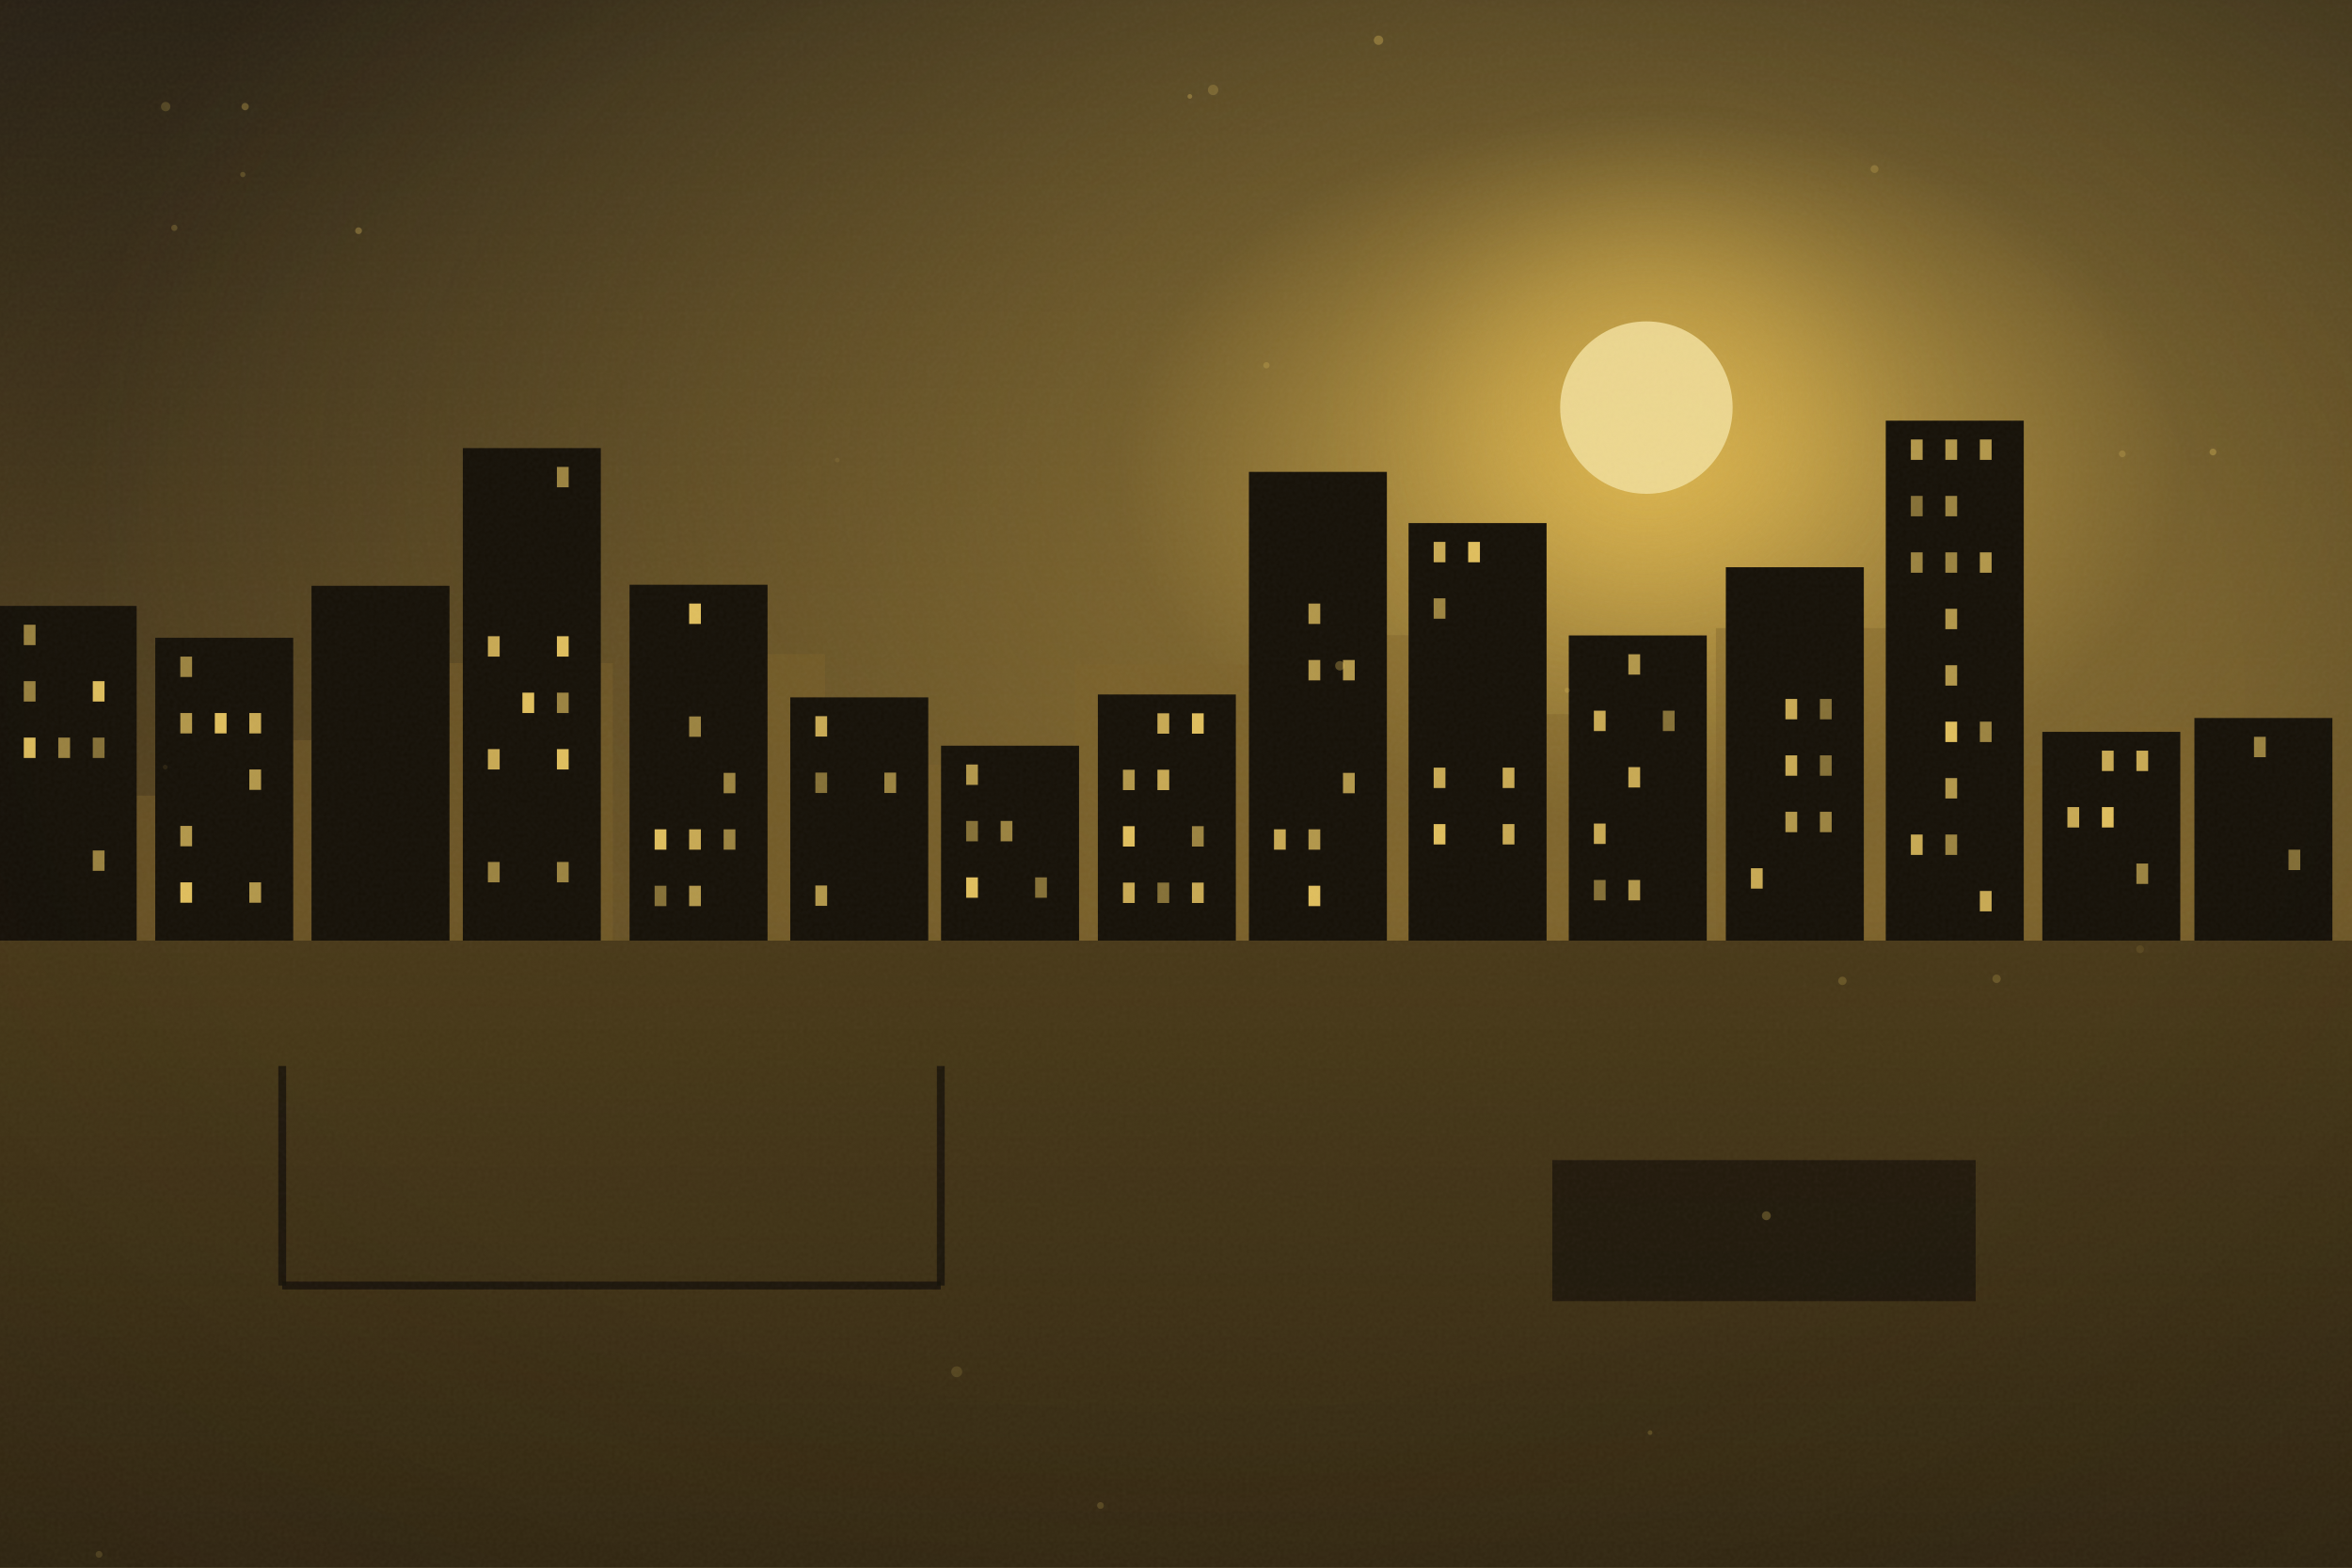
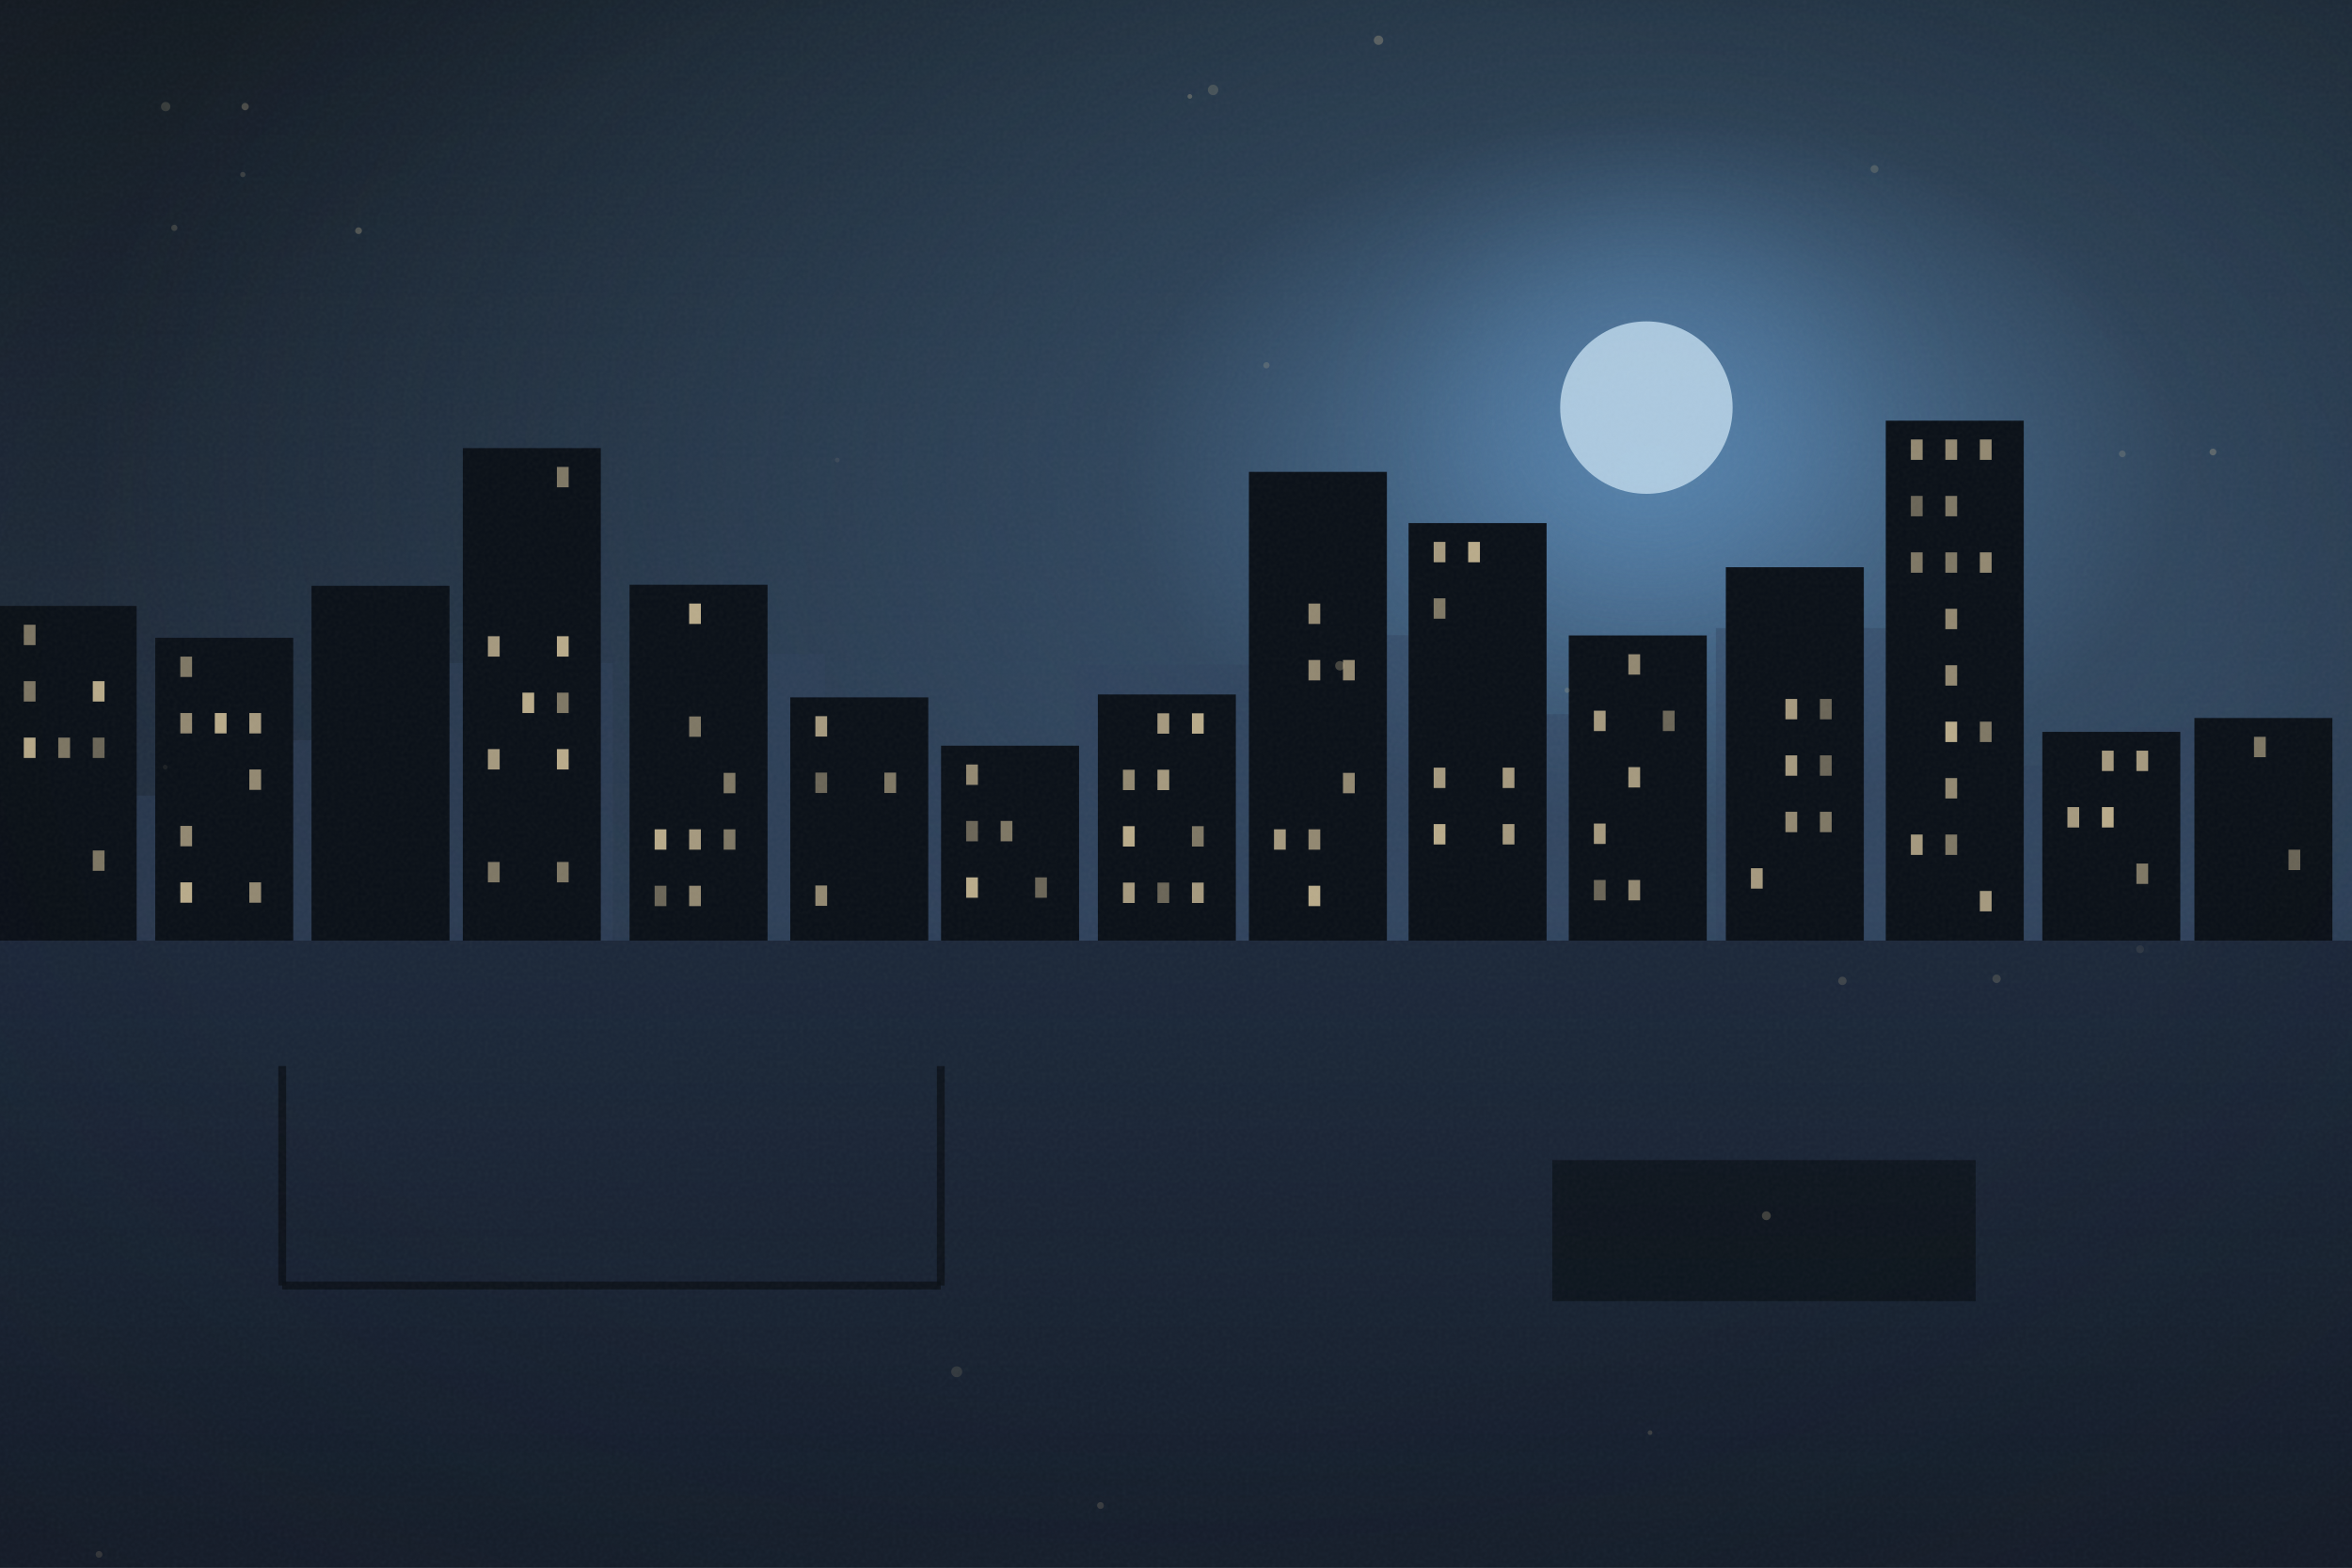
<svg xmlns="http://www.w3.org/2000/svg" viewBox="0 0 900 600" width="900" height="600" role="img" aria-label="黄昏操场">
  <defs>
    <linearGradient id="sky" x1="0" y1="0" x2="0" y2="1">
-       <stop offset="0" stop-color="#2b2315" />
-       <stop offset="1" stop-color="#7d6129" />
+       <stop offset="0" stop-color="#131b23" />
+       <stop offset="1" stop-color="#30425d" />
    </linearGradient>
    <radialGradient id="sun" cx="0.7" cy="0.3" r="0.66">
-       <stop offset="0" stop-color="#e6bd51" stop-opacity="0.88" />
-       <stop offset="0.34" stop-color="#e6bd51" stop-opacity="0.3" />
-       <stop offset="1" stop-color="#e6bd51" stop-opacity="0" />
+       <stop offset="0" stop-color="#5a89b5" stop-opacity="0.88" />
+       <stop offset="0.34" stop-color="#5a89b5" stop-opacity="0.3" />
+       <stop offset="1" stop-color="#5a89b5" stop-opacity="0" />
    </radialGradient>
    <linearGradient id="ground" x1="0" y1="0" x2="0" y2="1">
-       <stop offset="0" stop-color="#7d6129" />
-       <stop offset="1" stop-color="#151007" />
+       <stop offset="0" stop-color="#30425d" />
+       <stop offset="1" stop-color="#090f17" />
    </linearGradient>
    <linearGradient id="scrim" x1="0" y1="0" x2="0" y2="1">
-       <stop offset="0.58" stop-color="#0d0a05" stop-opacity="0" />
-       <stop offset="1" stop-color="#0d0a05" stop-opacity="0.34" />
+       <stop offset="0.58" stop-color="#05090e" stop-opacity="0" />
+       <stop offset="1" stop-color="#05090e" stop-opacity="0.34" />
    </linearGradient>
    <radialGradient id="vig" cx="0.5" cy="0.44" r="0.8">
-       <stop offset="0.55" stop-color="#0d0a05" stop-opacity="0" />
-       <stop offset="1" stop-color="#0d0a05" stop-opacity="0.2" />
+       <stop offset="0.55" stop-color="#05090e" stop-opacity="0" />
+       <stop offset="1" stop-color="#05090e" stop-opacity="0.2" />
    </radialGradient>
    <filter id="soft" x="-60%" y="-60%" width="220%" height="220%">
      <feGaussianBlur stdDeviation="7.2" />
    </filter>
    <filter id="softLg" x="-80%" y="-80%" width="260%" height="260%">
      <feGaussianBlur stdDeviation="27" />
    </filter>
    <filter id="grain" x="0" y="0" width="100%" height="100%">
      <feTurbulence type="fractalNoise" baseFrequency="0.68" numOctaves="1" stitchTiles="stitch" result="n" />
      <feColorMatrix in="n" type="saturate" values="0" />
    </filter>
  </defs>
  <rect width="900" height="600" fill="url(#sky)" />
  <rect width="900" height="600" fill="url(#sun)" />
-   <circle cx="630" cy="156" r="69.3" fill="#e6bd51" opacity="0.4" filter="url(#softLg)" />
-   <circle cx="630" cy="156" r="33" fill="#efdb97" opacity="0.9" />
-   <rect x="-2.2" y="304.5" width="72" height="55.5" fill="#7d6129" opacity="0.4" />
-   <rect x="80.6" y="283.3" width="72" height="76.7" fill="#7d6129" opacity="0.4" />
-   <rect x="162.5" y="253.8" width="72" height="106.2" fill="#7d6129" opacity="0.4" />
-   <rect x="243.7" y="250.3" width="72" height="109.7" fill="#7d6129" opacity="0.4" />
-   <rect x="325.9" y="292.7" width="72" height="67.3" fill="#7d6129" opacity="0.4" />
-   <rect x="411.2" y="254.3" width="72" height="105.7" fill="#7d6129" opacity="0.4" />
-   <rect x="494.5" y="243.1" width="72" height="116.9" fill="#7d6129" opacity="0.4" />
-   <rect x="574.5" y="273.3" width="72" height="86.7" fill="#7d6129" opacity="0.4" />
-   <rect x="656.6" y="240.4" width="72" height="119.6" fill="#7d6129" opacity="0.4" />
-   <rect x="735" y="293" width="72" height="67" fill="#7d6129" opacity="0.4" />
-   <rect x="814.9" y="278.3" width="72" height="81.7" fill="#7d6129" opacity="0.4" />
-   <rect x="-0.5" y="231.9" width="52.8" height="128.1" fill="#151007" opacity="1" />
-   <rect x="9.1" y="239.1" width="4.5" height="7.8" fill="#f5d066" opacity="0.6" />
-   <rect x="9.1" y="260.7" width="4.5" height="7.8" fill="#f5d066" opacity="0.6" />
-   <rect x="35.5" y="260.7" width="4.5" height="7.8" fill="#f5d066" opacity="0.9" />
-   <rect x="9.1" y="282.3" width="4.5" height="7.8" fill="#f5d066" opacity="0.9" />
-   <rect x="22.3" y="282.3" width="4.5" height="7.8" fill="#f5d066" opacity="0.6" />
-   <rect x="35.5" y="282.3" width="4.5" height="7.8" fill="#f5d066" opacity="0.5" />
-   <rect x="35.5" y="325.5" width="4.5" height="7.8" fill="#f5d066" opacity="0.6" />
-   <rect x="59.4" y="244.1" width="52.8" height="115.9" fill="#151007" opacity="1" />
-   <rect x="69" y="251.3" width="4.5" height="7.8" fill="#f5d066" opacity="0.6" />
-   <rect x="69" y="272.9" width="4.5" height="7.8" fill="#f5d066" opacity="0.7" />
-   <rect x="82.2" y="272.9" width="4.5" height="7.8" fill="#f5d066" opacity="0.9" />
-   <rect x="95.4" y="272.9" width="4.5" height="7.8" fill="#f5d066" opacity="0.8" />
-   <rect x="95.4" y="294.5" width="4.5" height="7.8" fill="#f5d066" opacity="0.7" />
-   <rect x="69" y="316.1" width="4.5" height="7.8" fill="#f5d066" opacity="0.7" />
-   <rect x="69" y="337.7" width="4.5" height="7.8" fill="#f5d066" opacity="0.9" />
-   <rect x="95.4" y="337.7" width="4.5" height="7.8" fill="#f5d066" opacity="0.7" />
-   <rect x="119.2" y="224.2" width="52.8" height="135.8" fill="#151007" opacity="1" />
-   <rect x="177.1" y="171.5" width="52.8" height="188.5" fill="#151007" opacity="1" />
-   <rect x="213.1" y="178.7" width="4.5" height="7.8" fill="#f5d066" opacity="0.6" />
-   <rect x="186.7" y="243.5" width="4.5" height="7.8" fill="#f5d066" opacity="0.8" />
-   <rect x="213.1" y="243.5" width="4.5" height="7.8" fill="#f5d066" opacity="0.9" />
-   <rect x="199.9" y="265.1" width="4.5" height="7.8" fill="#f5d066" opacity="0.9" />
-   <rect x="213.1" y="265.1" width="4.5" height="7.8" fill="#f5d066" opacity="0.6" />
-   <rect x="186.7" y="286.7" width="4.5" height="7.8" fill="#f5d066" opacity="0.8" />
-   <rect x="213.1" y="286.7" width="4.5" height="7.8" fill="#f5d066" opacity="0.9" />
-   <rect x="186.7" y="329.9" width="4.5" height="7.8" fill="#f5d066" opacity="0.6" />
-   <rect x="213.1" y="329.9" width="4.5" height="7.8" fill="#f5d066" opacity="0.6" />
-   <rect x="240.9" y="223.8" width="52.8" height="136.2" fill="#151007" opacity="1" />
-   <rect x="263.7" y="231" width="4.5" height="7.8" fill="#f5d066" opacity="0.9" />
-   <rect x="263.7" y="274.2" width="4.5" height="7.8" fill="#f5d066" opacity="0.6" />
-   <rect x="276.9" y="295.8" width="4.5" height="7.8" fill="#f5d066" opacity="0.6" />
-   <rect x="250.5" y="317.4" width="4.5" height="7.8" fill="#f5d066" opacity="0.9" />
-   <rect x="263.7" y="317.4" width="4.5" height="7.8" fill="#f5d066" opacity="0.8" />
-   <rect x="276.9" y="317.4" width="4.5" height="7.8" fill="#f5d066" opacity="0.6" />
-   <rect x="250.5" y="339" width="4.5" height="7.8" fill="#f5d066" opacity="0.5" />
-   <rect x="263.7" y="339" width="4.5" height="7.8" fill="#f5d066" opacity="0.7" />
-   <rect x="302.4" y="266.9" width="52.8" height="93.1" fill="#151007" opacity="1" />
-   <rect x="312" y="274.1" width="4.5" height="7.8" fill="#f5d066" opacity="0.8" />
-   <rect x="312" y="295.7" width="4.5" height="7.8" fill="#f5d066" opacity="0.5" />
-   <rect x="338.4" y="295.7" width="4.5" height="7.8" fill="#f5d066" opacity="0.6" />
-   <rect x="312" y="338.9" width="4.5" height="7.8" fill="#f5d066" opacity="0.7" />
-   <rect x="360.1" y="285.4" width="52.8" height="74.6" fill="#151007" opacity="1" />
-   <rect x="369.7" y="292.6" width="4.5" height="7.8" fill="#f5d066" opacity="0.7" />
-   <rect x="369.7" y="314.2" width="4.5" height="7.8" fill="#f5d066" opacity="0.5" />
-   <rect x="382.9" y="314.2" width="4.5" height="7.8" fill="#f5d066" opacity="0.6" />
-   <rect x="369.7" y="335.8" width="4.5" height="7.8" fill="#f5d066" opacity="0.9" />
-   <rect x="396.1" y="335.8" width="4.5" height="7.8" fill="#f5d066" opacity="0.5" />
-   <rect x="420.1" y="265.8" width="52.8" height="94.2" fill="#151007" opacity="1" />
-   <rect x="442.9" y="273" width="4.5" height="7.8" fill="#f5d066" opacity="0.8" />
-   <rect x="456.1" y="273" width="4.5" height="7.8" fill="#f5d066" opacity="0.9" />
-   <rect x="429.7" y="294.6" width="4.5" height="7.8" fill="#f5d066" opacity="0.7" />
-   <rect x="442.9" y="294.6" width="4.5" height="7.8" fill="#f5d066" opacity="0.8" />
-   <rect x="429.7" y="316.2" width="4.5" height="7.8" fill="#f5d066" opacity="0.9" />
-   <rect x="456.1" y="316.2" width="4.5" height="7.8" fill="#f5d066" opacity="0.6" />
-   <rect x="429.7" y="337.8" width="4.5" height="7.8" fill="#f5d066" opacity="0.8" />
-   <rect x="442.9" y="337.8" width="4.5" height="7.8" fill="#f5d066" opacity="0.5" />
-   <rect x="456.1" y="337.8" width="4.5" height="7.8" fill="#f5d066" opacity="0.8" />
-   <rect x="477.9" y="180.6" width="52.8" height="179.4" fill="#151007" opacity="1" />
-   <rect x="500.7" y="231" width="4.5" height="7.8" fill="#f5d066" opacity="0.7" />
-   <rect x="500.7" y="252.6" width="4.5" height="7.8" fill="#f5d066" opacity="0.7" />
-   <rect x="513.9" y="252.6" width="4.5" height="7.8" fill="#f5d066" opacity="0.7" />
-   <rect x="513.9" y="295.8" width="4.5" height="7.8" fill="#f5d066" opacity="0.7" />
-   <rect x="487.5" y="317.4" width="4.5" height="7.8" fill="#f5d066" opacity="0.8" />
-   <rect x="500.7" y="317.4" width="4.5" height="7.8" fill="#f5d066" opacity="0.7" />
-   <rect x="500.7" y="339" width="4.5" height="7.8" fill="#f5d066" opacity="0.9" />
-   <rect x="539" y="200.2" width="52.8" height="159.8" fill="#151007" opacity="1" />
-   <rect x="548.6" y="207.4" width="4.5" height="7.8" fill="#f5d066" opacity="0.8" />
-   <rect x="561.8" y="207.4" width="4.5" height="7.8" fill="#f5d066" opacity="0.9" />
-   <rect x="548.6" y="229" width="4.5" height="7.8" fill="#f5d066" opacity="0.6" />
-   <rect x="548.6" y="293.8" width="4.5" height="7.8" fill="#f5d066" opacity="0.8" />
-   <rect x="575" y="293.8" width="4.5" height="7.8" fill="#f5d066" opacity="0.8" />
-   <rect x="548.6" y="315.4" width="4.5" height="7.8" fill="#f5d066" opacity="0.9" />
-   <rect x="575" y="315.4" width="4.5" height="7.8" fill="#f5d066" opacity="0.8" />
-   <rect x="600.3" y="243.2" width="52.8" height="116.8" fill="#151007" opacity="1" />
-   <rect x="623.1" y="250.4" width="4.5" height="7.8" fill="#f5d066" opacity="0.7" />
-   <rect x="609.9" y="272" width="4.5" height="7.8" fill="#f5d066" opacity="0.8" />
-   <rect x="636.3" y="272" width="4.5" height="7.8" fill="#f5d066" opacity="0.5" />
-   <rect x="623.1" y="293.6" width="4.5" height="7.8" fill="#f5d066" opacity="0.8" />
-   <rect x="609.9" y="315.2" width="4.5" height="7.8" fill="#f5d066" opacity="0.8" />
-   <rect x="609.9" y="336.8" width="4.5" height="7.8" fill="#f5d066" opacity="0.5" />
-   <rect x="623.1" y="336.8" width="4.5" height="7.8" fill="#f5d066" opacity="0.7" />
-   <rect x="660.4" y="217.1" width="52.8" height="142.9" fill="#151007" opacity="1" />
-   <rect x="683.2" y="267.5" width="4.5" height="7.8" fill="#f5d066" opacity="0.8" />
-   <rect x="696.4" y="267.5" width="4.5" height="7.8" fill="#f5d066" opacity="0.5" />
-   <rect x="683.2" y="289.1" width="4.5" height="7.8" fill="#f5d066" opacity="0.8" />
-   <rect x="696.4" y="289.1" width="4.5" height="7.8" fill="#f5d066" opacity="0.5" />
-   <rect x="683.2" y="310.7" width="4.5" height="7.8" fill="#f5d066" opacity="0.7" />
-   <rect x="696.4" y="310.7" width="4.5" height="7.8" fill="#f5d066" opacity="0.6" />
-   <rect x="670" y="332.3" width="4.5" height="7.8" fill="#f5d066" opacity="0.8" />
-   <rect x="721.6" y="161" width="52.8" height="199" fill="#151007" opacity="1" />
-   <rect x="731.2" y="168.2" width="4.5" height="7.8" fill="#f5d066" opacity="0.7" />
-   <rect x="744.4" y="168.2" width="4.5" height="7.8" fill="#f5d066" opacity="0.7" />
-   <rect x="757.6" y="168.2" width="4.5" height="7.8" fill="#f5d066" opacity="0.7" />
-   <rect x="731.2" y="189.8" width="4.5" height="7.8" fill="#f5d066" opacity="0.5" />
-   <rect x="744.4" y="189.8" width="4.5" height="7.8" fill="#f5d066" opacity="0.6" />
-   <rect x="731.2" y="211.4" width="4.5" height="7.8" fill="#f5d066" opacity="0.6" />
-   <rect x="744.4" y="211.4" width="4.5" height="7.8" fill="#f5d066" opacity="0.6" />
-   <rect x="757.6" y="211.4" width="4.5" height="7.8" fill="#f5d066" opacity="0.7" />
-   <rect x="744.4" y="233" width="4.5" height="7.8" fill="#f5d066" opacity="0.7" />
-   <rect x="744.4" y="254.6" width="4.5" height="7.8" fill="#f5d066" opacity="0.7" />
-   <rect x="744.4" y="276.2" width="4.5" height="7.8" fill="#f5d066" opacity="0.9" />
-   <rect x="757.6" y="276.2" width="4.5" height="7.8" fill="#f5d066" opacity="0.6" />
-   <rect x="744.4" y="297.8" width="4.5" height="7.8" fill="#f5d066" opacity="0.7" />
-   <rect x="731.2" y="319.4" width="4.5" height="7.8" fill="#f5d066" opacity="0.8" />
-   <rect x="744.4" y="319.4" width="4.5" height="7.8" fill="#f5d066" opacity="0.6" />
-   <rect x="757.6" y="341" width="4.5" height="7.8" fill="#f5d066" opacity="0.8" />
-   <rect x="781.5" y="280.1" width="52.8" height="79.9" fill="#151007" opacity="1" />
-   <rect x="804.3" y="287.3" width="4.5" height="7.8" fill="#f5d066" opacity="0.8" />
-   <rect x="817.5" y="287.3" width="4.5" height="7.8" fill="#f5d066" opacity="0.8" />
-   <rect x="791.1" y="308.9" width="4.5" height="7.8" fill="#f5d066" opacity="0.8" />
-   <rect x="804.3" y="308.9" width="4.5" height="7.8" fill="#f5d066" opacity="0.9" />
-   <rect x="817.5" y="330.5" width="4.5" height="7.8" fill="#f5d066" opacity="0.6" />
-   <rect x="839.7" y="274.8" width="52.8" height="85.2" fill="#151007" opacity="1" />
-   <rect x="862.5" y="282" width="4.5" height="7.8" fill="#f5d066" opacity="0.6" />
-   <rect x="875.7" y="325.2" width="4.5" height="7.8" fill="#f5d066" opacity="0.5" />
-   <rect x="0" y="360" width="900" height="240" fill="#151007" opacity="1" />
-   <rect x="0" y="360" width="900" height="240" fill="#7d6129" opacity="0.5" />
-   <line x1="108" y1="492" x2="360" y2="492" stroke="#151007" stroke-width="3" opacity="0.8" />
-   <line x1="108" y1="492" x2="108" y2="408" stroke="#151007" stroke-width="3" opacity="0.8" />
-   <line x1="360" y1="492" x2="360" y2="408" stroke="#151007" stroke-width="3" opacity="0.8" />
-   <rect x="594" y="444" width="162" height="54" fill="#151007" opacity="0.7" />
-   <circle cx="818.9" cy="363.3" r="1.5" fill="#f5d066" opacity="0.1" />
-   <circle cx="527.5" cy="15.4" r="1.8" fill="#f5d066" opacity="0.3" />
-   <circle cx="63.4" cy="40.8" r="1.8" fill="#f5d066" opacity="0.2" />
-   <circle cx="93.8" cy="40.8" r="1.4" fill="#f5d066" opacity="0.3" />
-   <circle cx="764" cy="374.6" r="1.6" fill="#f5d066" opacity="0.2" />
-   <circle cx="484.6" cy="139.8" r="1.2" fill="#f5d066" opacity="0.2" />
-   <circle cx="464.2" cy="34.4" r="2" fill="#f5d066" opacity="0.2" />
-   <circle cx="512.7" cy="254.8" r="1.8" fill="#f5d066" opacity="0.3" />
-   <circle cx="92.9" cy="66.8" r="1" fill="#f5d066" opacity="0.2" />
-   <circle cx="846.8" cy="173" r="1.3" fill="#f5d066" opacity="0.3" />
-   <circle cx="705" cy="375.4" r="1.6" fill="#f5d066" opacity="0.2" />
-   <circle cx="366.1" cy="525" r="2.1" fill="#f5d066" opacity="0.2" />
-   <circle cx="675.9" cy="465.3" r="1.7" fill="#f5d066" opacity="0.3" />
-   <circle cx="599.7" cy="264.2" r="1" fill="#f5d066" opacity="0.2" />
-   <circle cx="137.2" cy="88.3" r="1.3" fill="#f5d066" opacity="0.3" />
-   <circle cx="63.2" cy="293.6" r="0.9" fill="#f5d066" opacity="0.1" />
-   <circle cx="66.7" cy="87.2" r="1.2" fill="#f5d066" opacity="0.2" />
-   <circle cx="421.1" cy="576.2" r="1.3" fill="#f5d066" opacity="0.3" />
-   <circle cx="320.4" cy="176.1" r="0.9" fill="#f5d066" opacity="0.1" />
-   <circle cx="631.4" cy="548.3" r="0.9" fill="#f5d066" opacity="0.3" />
-   <circle cx="37.9" cy="594.9" r="1.3" fill="#f5d066" opacity="0.3" />
-   <circle cx="455.3" cy="36.9" r="0.9" fill="#f5d066" opacity="0.3" />
-   <circle cx="812.1" cy="173.7" r="1.3" fill="#f5d066" opacity="0.2" />
-   <circle cx="717.3" cy="64.7" r="1.5" fill="#f5d066" opacity="0.2" />
+   <circle cx="630" cy="156" r="69.3" fill="#5a89b5" opacity="0.4" filter="url(#softLg)" />
+   <circle cx="630" cy="156" r="33" fill="#b6d1e6" opacity="0.9" />
+   <rect x="-2.2" y="304.5" width="72" height="55.5" fill="#30425d" opacity="0.4" />
+   <rect x="80.6" y="283.3" width="72" height="76.7" fill="#30425d" opacity="0.4" />
+   <rect x="162.5" y="253.8" width="72" height="106.2" fill="#30425d" opacity="0.4" />
+   <rect x="243.7" y="250.3" width="72" height="109.7" fill="#30425d" opacity="0.4" />
+   <rect x="325.9" y="292.7" width="72" height="67.3" fill="#30425d" opacity="0.4" />
+   <rect x="411.2" y="254.3" width="72" height="105.7" fill="#30425d" opacity="0.4" />
+   <rect x="494.5" y="243.1" width="72" height="116.9" fill="#30425d" opacity="0.4" />
+   <rect x="574.5" y="273.3" width="72" height="86.7" fill="#30425d" opacity="0.4" />
+   <rect x="656.6" y="240.4" width="72" height="119.6" fill="#30425d" opacity="0.4" />
+   <rect x="735" y="293" width="72" height="67" fill="#30425d" opacity="0.4" />
+   <rect x="814.9" y="278.3" width="72" height="81.7" fill="#30425d" opacity="0.4" />
+   <rect x="-0.5" y="231.9" width="52.8" height="128.1" fill="#090f17" opacity="1" />
+   <rect x="9.1" y="239.1" width="4.5" height="7.8" fill="#ccbc97" opacity="0.6" />
+   <rect x="9.1" y="260.7" width="4.5" height="7.8" fill="#ccbc97" opacity="0.6" />
+   <rect x="35.5" y="260.7" width="4.5" height="7.8" fill="#ccbc97" opacity="0.9" />
+   <rect x="9.1" y="282.3" width="4.5" height="7.8" fill="#ccbc97" opacity="0.9" />
+   <rect x="22.3" y="282.3" width="4.5" height="7.8" fill="#ccbc97" opacity="0.6" />
+   <rect x="35.5" y="282.3" width="4.5" height="7.8" fill="#ccbc97" opacity="0.5" />
+   <rect x="35.5" y="325.5" width="4.5" height="7.8" fill="#ccbc97" opacity="0.6" />
+   <rect x="59.4" y="244.1" width="52.8" height="115.9" fill="#090f17" opacity="1" />
+   <rect x="69" y="251.3" width="4.5" height="7.8" fill="#ccbc97" opacity="0.6" />
+   <rect x="69" y="272.9" width="4.5" height="7.8" fill="#ccbc97" opacity="0.7" />
+   <rect x="82.2" y="272.9" width="4.5" height="7.8" fill="#ccbc97" opacity="0.9" />
+   <rect x="95.4" y="272.9" width="4.5" height="7.8" fill="#ccbc97" opacity="0.8" />
+   <rect x="95.4" y="294.5" width="4.5" height="7.8" fill="#ccbc97" opacity="0.7" />
+   <rect x="69" y="316.1" width="4.5" height="7.8" fill="#ccbc97" opacity="0.7" />
+   <rect x="69" y="337.7" width="4.5" height="7.8" fill="#ccbc97" opacity="0.9" />
+   <rect x="95.4" y="337.7" width="4.5" height="7.8" fill="#ccbc97" opacity="0.7" />
+   <rect x="119.2" y="224.2" width="52.8" height="135.8" fill="#090f17" opacity="1" />
+   <rect x="177.1" y="171.5" width="52.8" height="188.5" fill="#090f17" opacity="1" />
+   <rect x="213.1" y="178.7" width="4.5" height="7.8" fill="#ccbc97" opacity="0.6" />
+   <rect x="186.7" y="243.5" width="4.5" height="7.8" fill="#ccbc97" opacity="0.8" />
+   <rect x="213.1" y="243.5" width="4.5" height="7.8" fill="#ccbc97" opacity="0.9" />
+   <rect x="199.9" y="265.1" width="4.5" height="7.8" fill="#ccbc97" opacity="0.9" />
+   <rect x="213.1" y="265.1" width="4.5" height="7.8" fill="#ccbc97" opacity="0.6" />
+   <rect x="186.7" y="286.7" width="4.5" height="7.8" fill="#ccbc97" opacity="0.8" />
+   <rect x="213.1" y="286.7" width="4.5" height="7.8" fill="#ccbc97" opacity="0.9" />
+   <rect x="186.7" y="329.9" width="4.5" height="7.8" fill="#ccbc97" opacity="0.6" />
+   <rect x="213.1" y="329.9" width="4.5" height="7.8" fill="#ccbc97" opacity="0.6" />
+   <rect x="240.9" y="223.8" width="52.8" height="136.2" fill="#090f17" opacity="1" />
+   <rect x="263.7" y="231" width="4.5" height="7.8" fill="#ccbc97" opacity="0.9" />
+   <rect x="263.7" y="274.2" width="4.5" height="7.8" fill="#ccbc97" opacity="0.6" />
+   <rect x="276.9" y="295.8" width="4.5" height="7.8" fill="#ccbc97" opacity="0.6" />
+   <rect x="250.5" y="317.4" width="4.5" height="7.8" fill="#ccbc97" opacity="0.9" />
+   <rect x="263.7" y="317.4" width="4.5" height="7.8" fill="#ccbc97" opacity="0.8" />
+   <rect x="276.9" y="317.4" width="4.5" height="7.8" fill="#ccbc97" opacity="0.6" />
+   <rect x="250.5" y="339" width="4.5" height="7.8" fill="#ccbc97" opacity="0.5" />
+   <rect x="263.7" y="339" width="4.5" height="7.8" fill="#ccbc97" opacity="0.7" />
+   <rect x="302.4" y="266.9" width="52.8" height="93.1" fill="#090f17" opacity="1" />
+   <rect x="312" y="274.1" width="4.5" height="7.8" fill="#ccbc97" opacity="0.8" />
+   <rect x="312" y="295.7" width="4.5" height="7.8" fill="#ccbc97" opacity="0.5" />
+   <rect x="338.4" y="295.7" width="4.5" height="7.8" fill="#ccbc97" opacity="0.6" />
+   <rect x="312" y="338.9" width="4.5" height="7.8" fill="#ccbc97" opacity="0.7" />
+   <rect x="360.1" y="285.4" width="52.8" height="74.6" fill="#090f17" opacity="1" />
+   <rect x="369.7" y="292.6" width="4.5" height="7.8" fill="#ccbc97" opacity="0.7" />
+   <rect x="369.7" y="314.2" width="4.5" height="7.8" fill="#ccbc97" opacity="0.5" />
+   <rect x="382.9" y="314.2" width="4.5" height="7.8" fill="#ccbc97" opacity="0.6" />
+   <rect x="369.7" y="335.8" width="4.5" height="7.8" fill="#ccbc97" opacity="0.9" />
+   <rect x="396.1" y="335.8" width="4.5" height="7.8" fill="#ccbc97" opacity="0.5" />
+   <rect x="420.1" y="265.8" width="52.8" height="94.2" fill="#090f17" opacity="1" />
+   <rect x="442.9" y="273" width="4.5" height="7.8" fill="#ccbc97" opacity="0.8" />
+   <rect x="456.1" y="273" width="4.5" height="7.8" fill="#ccbc97" opacity="0.9" />
+   <rect x="429.7" y="294.6" width="4.5" height="7.8" fill="#ccbc97" opacity="0.7" />
+   <rect x="442.9" y="294.6" width="4.5" height="7.8" fill="#ccbc97" opacity="0.8" />
+   <rect x="429.7" y="316.2" width="4.5" height="7.8" fill="#ccbc97" opacity="0.9" />
+   <rect x="456.1" y="316.2" width="4.5" height="7.8" fill="#ccbc97" opacity="0.6" />
+   <rect x="429.7" y="337.8" width="4.5" height="7.8" fill="#ccbc97" opacity="0.8" />
+   <rect x="442.9" y="337.8" width="4.5" height="7.8" fill="#ccbc97" opacity="0.5" />
+   <rect x="456.1" y="337.8" width="4.5" height="7.8" fill="#ccbc97" opacity="0.8" />
+   <rect x="477.9" y="180.6" width="52.8" height="179.4" fill="#090f17" opacity="1" />
+   <rect x="500.7" y="231" width="4.5" height="7.8" fill="#ccbc97" opacity="0.7" />
+   <rect x="500.7" y="252.6" width="4.5" height="7.8" fill="#ccbc97" opacity="0.7" />
+   <rect x="513.9" y="252.6" width="4.5" height="7.8" fill="#ccbc97" opacity="0.7" />
+   <rect x="513.9" y="295.8" width="4.5" height="7.8" fill="#ccbc97" opacity="0.7" />
+   <rect x="487.5" y="317.4" width="4.5" height="7.8" fill="#ccbc97" opacity="0.8" />
+   <rect x="500.7" y="317.4" width="4.5" height="7.8" fill="#ccbc97" opacity="0.7" />
+   <rect x="500.7" y="339" width="4.5" height="7.8" fill="#ccbc97" opacity="0.9" />
+   <rect x="539" y="200.2" width="52.8" height="159.8" fill="#090f17" opacity="1" />
+   <rect x="548.6" y="207.4" width="4.5" height="7.8" fill="#ccbc97" opacity="0.8" />
+   <rect x="561.8" y="207.4" width="4.5" height="7.8" fill="#ccbc97" opacity="0.9" />
+   <rect x="548.6" y="229" width="4.5" height="7.8" fill="#ccbc97" opacity="0.6" />
+   <rect x="548.6" y="293.8" width="4.5" height="7.8" fill="#ccbc97" opacity="0.8" />
+   <rect x="575" y="293.8" width="4.5" height="7.8" fill="#ccbc97" opacity="0.8" />
+   <rect x="548.6" y="315.4" width="4.5" height="7.8" fill="#ccbc97" opacity="0.9" />
+   <rect x="575" y="315.4" width="4.5" height="7.8" fill="#ccbc97" opacity="0.8" />
+   <rect x="600.3" y="243.2" width="52.8" height="116.8" fill="#090f17" opacity="1" />
+   <rect x="623.1" y="250.4" width="4.5" height="7.8" fill="#ccbc97" opacity="0.7" />
+   <rect x="609.9" y="272" width="4.5" height="7.8" fill="#ccbc97" opacity="0.8" />
+   <rect x="636.3" y="272" width="4.5" height="7.8" fill="#ccbc97" opacity="0.5" />
+   <rect x="623.1" y="293.6" width="4.5" height="7.8" fill="#ccbc97" opacity="0.8" />
+   <rect x="609.9" y="315.2" width="4.5" height="7.8" fill="#ccbc97" opacity="0.8" />
+   <rect x="609.9" y="336.8" width="4.5" height="7.8" fill="#ccbc97" opacity="0.5" />
+   <rect x="623.1" y="336.8" width="4.5" height="7.8" fill="#ccbc97" opacity="0.7" />
+   <rect x="660.4" y="217.1" width="52.8" height="142.9" fill="#090f17" opacity="1" />
+   <rect x="683.2" y="267.5" width="4.5" height="7.8" fill="#ccbc97" opacity="0.8" />
+   <rect x="696.4" y="267.5" width="4.5" height="7.8" fill="#ccbc97" opacity="0.5" />
+   <rect x="683.2" y="289.1" width="4.5" height="7.8" fill="#ccbc97" opacity="0.8" />
+   <rect x="696.4" y="289.1" width="4.5" height="7.8" fill="#ccbc97" opacity="0.5" />
+   <rect x="683.2" y="310.7" width="4.5" height="7.8" fill="#ccbc97" opacity="0.7" />
+   <rect x="696.4" y="310.7" width="4.5" height="7.8" fill="#ccbc97" opacity="0.6" />
+   <rect x="670" y="332.3" width="4.5" height="7.8" fill="#ccbc97" opacity="0.8" />
+   <rect x="721.6" y="161" width="52.8" height="199" fill="#090f17" opacity="1" />
+   <rect x="731.2" y="168.2" width="4.5" height="7.8" fill="#ccbc97" opacity="0.7" />
+   <rect x="744.4" y="168.2" width="4.5" height="7.8" fill="#ccbc97" opacity="0.7" />
+   <rect x="757.6" y="168.2" width="4.5" height="7.8" fill="#ccbc97" opacity="0.7" />
+   <rect x="731.2" y="189.8" width="4.5" height="7.8" fill="#ccbc97" opacity="0.5" />
+   <rect x="744.4" y="189.8" width="4.5" height="7.8" fill="#ccbc97" opacity="0.6" />
+   <rect x="731.2" y="211.4" width="4.5" height="7.8" fill="#ccbc97" opacity="0.6" />
+   <rect x="744.4" y="211.4" width="4.5" height="7.8" fill="#ccbc97" opacity="0.6" />
+   <rect x="757.6" y="211.4" width="4.5" height="7.8" fill="#ccbc97" opacity="0.7" />
+   <rect x="744.4" y="233" width="4.5" height="7.8" fill="#ccbc97" opacity="0.7" />
+   <rect x="744.4" y="254.6" width="4.5" height="7.8" fill="#ccbc97" opacity="0.7" />
+   <rect x="744.4" y="276.2" width="4.5" height="7.8" fill="#ccbc97" opacity="0.9" />
+   <rect x="757.6" y="276.2" width="4.5" height="7.8" fill="#ccbc97" opacity="0.6" />
+   <rect x="744.4" y="297.8" width="4.5" height="7.8" fill="#ccbc97" opacity="0.7" />
+   <rect x="731.2" y="319.4" width="4.5" height="7.8" fill="#ccbc97" opacity="0.8" />
+   <rect x="744.4" y="319.4" width="4.5" height="7.8" fill="#ccbc97" opacity="0.6" />
+   <rect x="757.6" y="341" width="4.5" height="7.8" fill="#ccbc97" opacity="0.8" />
+   <rect x="781.5" y="280.1" width="52.8" height="79.9" fill="#090f17" opacity="1" />
+   <rect x="804.3" y="287.3" width="4.5" height="7.8" fill="#ccbc97" opacity="0.8" />
+   <rect x="817.5" y="287.3" width="4.5" height="7.8" fill="#ccbc97" opacity="0.8" />
+   <rect x="791.1" y="308.9" width="4.5" height="7.8" fill="#ccbc97" opacity="0.8" />
+   <rect x="804.3" y="308.9" width="4.5" height="7.8" fill="#ccbc97" opacity="0.9" />
+   <rect x="817.5" y="330.5" width="4.5" height="7.8" fill="#ccbc97" opacity="0.6" />
+   <rect x="839.7" y="274.8" width="52.8" height="85.2" fill="#090f17" opacity="1" />
+   <rect x="862.5" y="282" width="4.5" height="7.8" fill="#ccbc97" opacity="0.6" />
+   <rect x="875.7" y="325.2" width="4.5" height="7.8" fill="#ccbc97" opacity="0.5" />
+   <rect x="0" y="360" width="900" height="240" fill="#090f17" opacity="1" />
+   <rect x="0" y="360" width="900" height="240" fill="#30425d" opacity="0.5" />
+   <line x1="108" y1="492" x2="360" y2="492" stroke="#090f17" stroke-width="3" opacity="0.8" />
+   <line x1="108" y1="492" x2="108" y2="408" stroke="#090f17" stroke-width="3" opacity="0.8" />
+   <line x1="360" y1="492" x2="360" y2="408" stroke="#090f17" stroke-width="3" opacity="0.8" />
+   <rect x="594" y="444" width="162" height="54" fill="#090f17" opacity="0.7" />
+   <circle cx="818.9" cy="363.3" r="1.5" fill="#ccbc97" opacity="0.1" />
+   <circle cx="527.5" cy="15.4" r="1.8" fill="#ccbc97" opacity="0.3" />
+   <circle cx="63.4" cy="40.8" r="1.8" fill="#ccbc97" opacity="0.2" />
+   <circle cx="93.8" cy="40.8" r="1.4" fill="#ccbc97" opacity="0.3" />
+   <circle cx="764" cy="374.6" r="1.6" fill="#ccbc97" opacity="0.2" />
+   <circle cx="484.6" cy="139.8" r="1.2" fill="#ccbc97" opacity="0.2" />
+   <circle cx="464.2" cy="34.4" r="2" fill="#ccbc97" opacity="0.2" />
+   <circle cx="512.7" cy="254.8" r="1.8" fill="#ccbc97" opacity="0.3" />
+   <circle cx="92.9" cy="66.8" r="1" fill="#ccbc97" opacity="0.2" />
+   <circle cx="846.8" cy="173" r="1.3" fill="#ccbc97" opacity="0.3" />
+   <circle cx="705" cy="375.4" r="1.6" fill="#ccbc97" opacity="0.2" />
+   <circle cx="366.1" cy="525" r="2.1" fill="#ccbc97" opacity="0.2" />
+   <circle cx="675.9" cy="465.3" r="1.7" fill="#ccbc97" opacity="0.3" />
+   <circle cx="599.7" cy="264.2" r="1" fill="#ccbc97" opacity="0.2" />
+   <circle cx="137.2" cy="88.3" r="1.3" fill="#ccbc97" opacity="0.3" />
+   <circle cx="63.2" cy="293.6" r="0.9" fill="#ccbc97" opacity="0.1" />
+   <circle cx="66.7" cy="87.2" r="1.2" fill="#ccbc97" opacity="0.2" />
+   <circle cx="421.1" cy="576.2" r="1.3" fill="#ccbc97" opacity="0.3" />
+   <circle cx="320.4" cy="176.1" r="0.9" fill="#ccbc97" opacity="0.1" />
+   <circle cx="631.4" cy="548.3" r="0.9" fill="#ccbc97" opacity="0.3" />
+   <circle cx="37.9" cy="594.9" r="1.3" fill="#ccbc97" opacity="0.3" />
+   <circle cx="455.3" cy="36.9" r="0.9" fill="#ccbc97" opacity="0.3" />
+   <circle cx="812.1" cy="173.7" r="1.3" fill="#ccbc97" opacity="0.2" />
+   <circle cx="717.3" cy="64.7" r="1.5" fill="#ccbc97" opacity="0.2" />
  <rect width="900" height="600" fill="url(#scrim)" />
  <rect width="900" height="600" fill="url(#vig)" />
  <rect width="900" height="600" fill="#000000" opacity="0.05" filter="url(#grain)" />
</svg>
